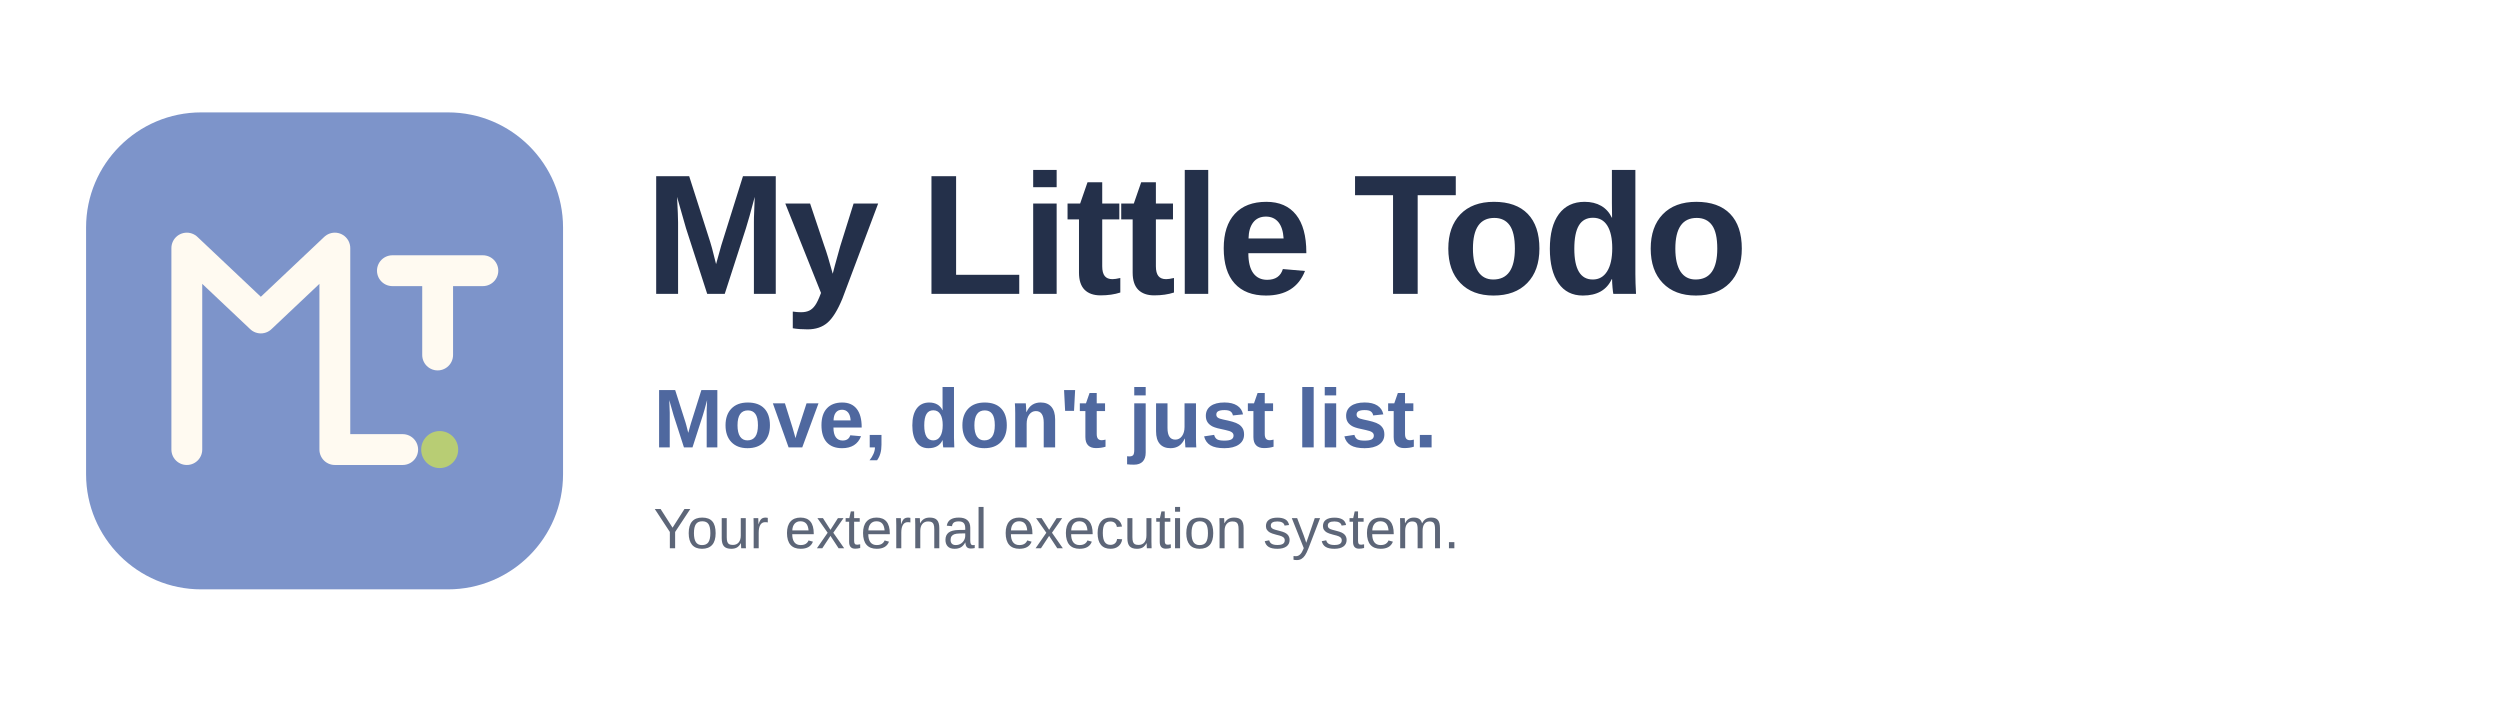
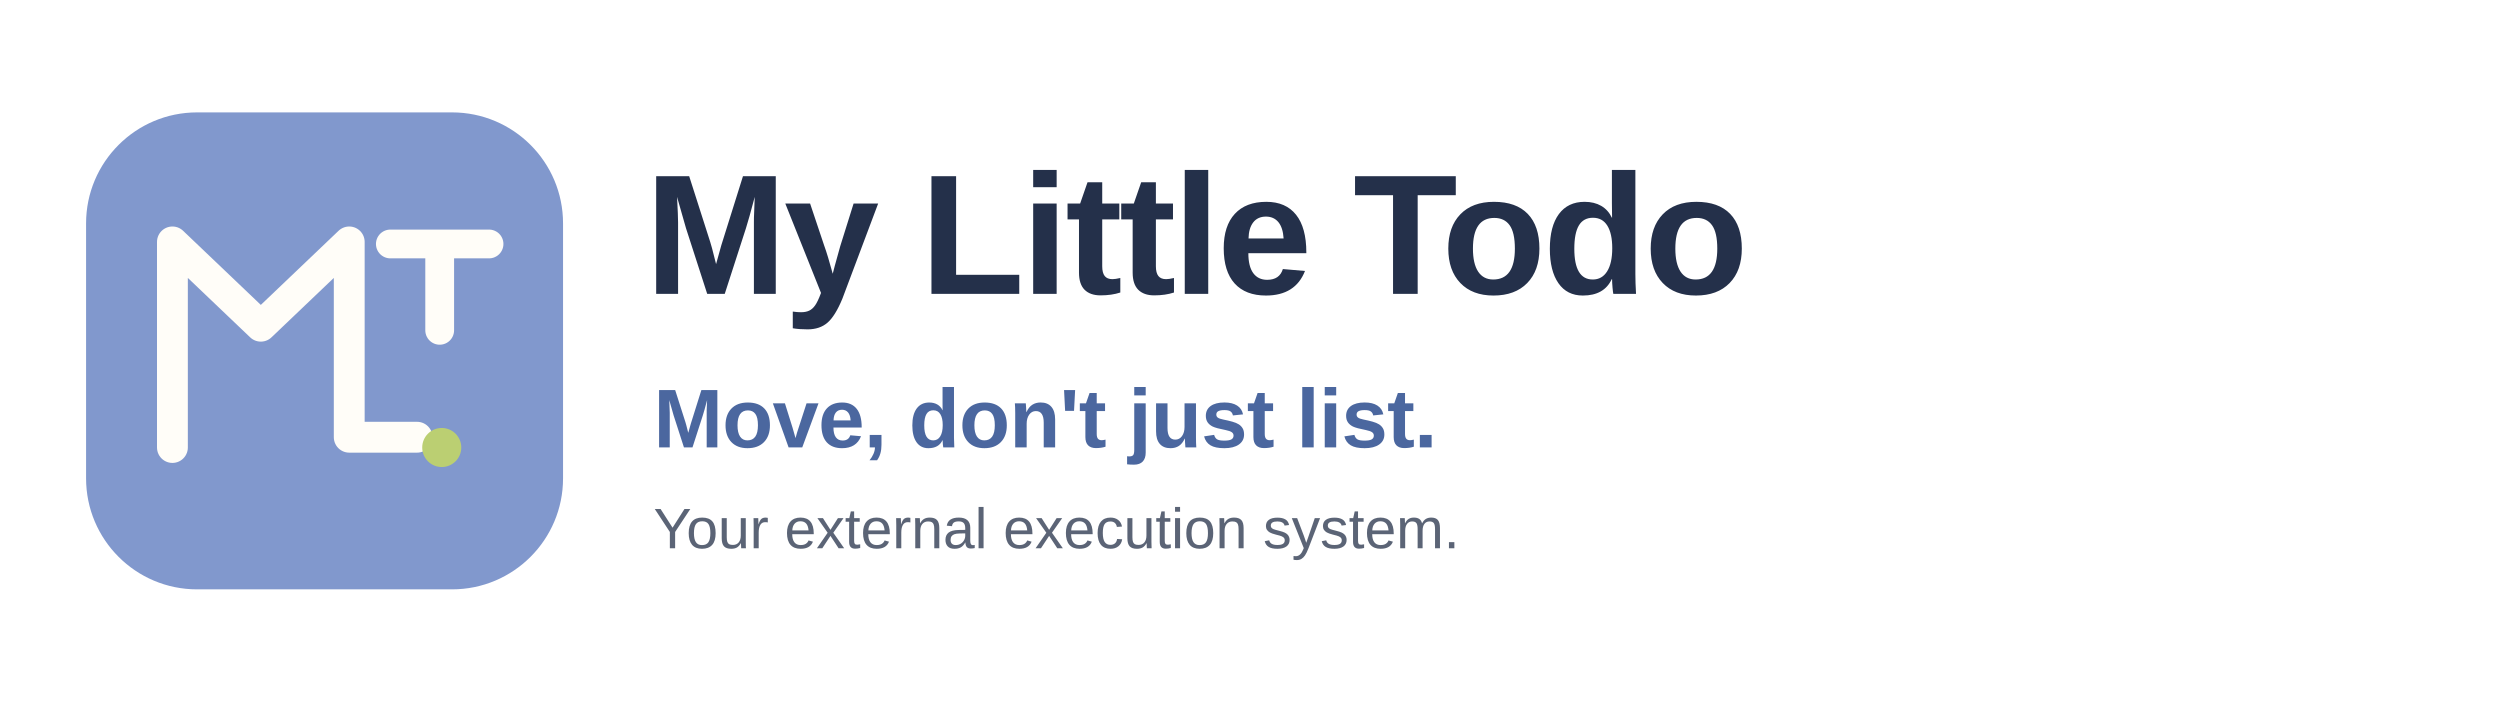
<svg xmlns="http://www.w3.org/2000/svg" viewBox="0 0 1140 320" role="img" aria-labelledby="title desc">
  <g transform="translate(28 40) scale(0.46875)">
-     <rect x="24" y="24" width="464" height="464" rx="112" fill="#7d94ca" />
-     <path d="M122 352V156l72 68 72-68v196h66" fill="none" stroke="#fffaf1" stroke-linecap="round" stroke-linejoin="round" stroke-width="30" />
-     <path d="M322 178h88M366 178v82" fill="none" stroke="#fffaf1" stroke-linecap="round" stroke-linejoin="round" stroke-width="30" />
-     <circle cx="368" cy="352" r="18" fill="#b8cd74" />
+     <rect x="24" y="24" width="464" height="464" rx="108" fill="#8198cd" />
+     <path d="M108 350V150l86 82 86-82v190h66" fill="none" stroke="#fffdf8" stroke-linecap="round" stroke-linejoin="round" stroke-width="30" />
+     <path d="M320 152h96M368 152v84" fill="none" stroke="#fffdf8" stroke-linecap="round" stroke-linejoin="round" stroke-width="28" />
+     <circle cx="370" cy="350" r="19" fill="#bbcf72" />
  </g>
  <text x="294" y="134" fill="#24304a" font-family="'Avenir Next', 'Segoe UI', Arial, sans-serif" font-size="78" font-weight="700" letter-spacing="-1.5">
    My Little Todo
  </text>
-   <text x="298" y="204" fill="#4f689f" font-family="'Avenir Next', 'Segoe UI', Arial, sans-serif" font-size="38" font-weight="700" letter-spacing="-0.3">
+   <text x="298" y="204" fill="#4b679f" font-family="'Avenir Next', 'Segoe UI', Arial, sans-serif" font-size="38" font-weight="700" letter-spacing="-0.3">
    Move, don't just list.
  </text>
-   <text x="298" y="250" fill="#5d6678" font-family="'Segoe UI', Arial, sans-serif" font-size="26" font-weight="500">
+   <text x="298" y="250" fill="#5b6476" font-family="'Segoe UI', Arial, sans-serif" font-size="26" font-weight="500">
    Your external execution system.
  </text>
</svg>
